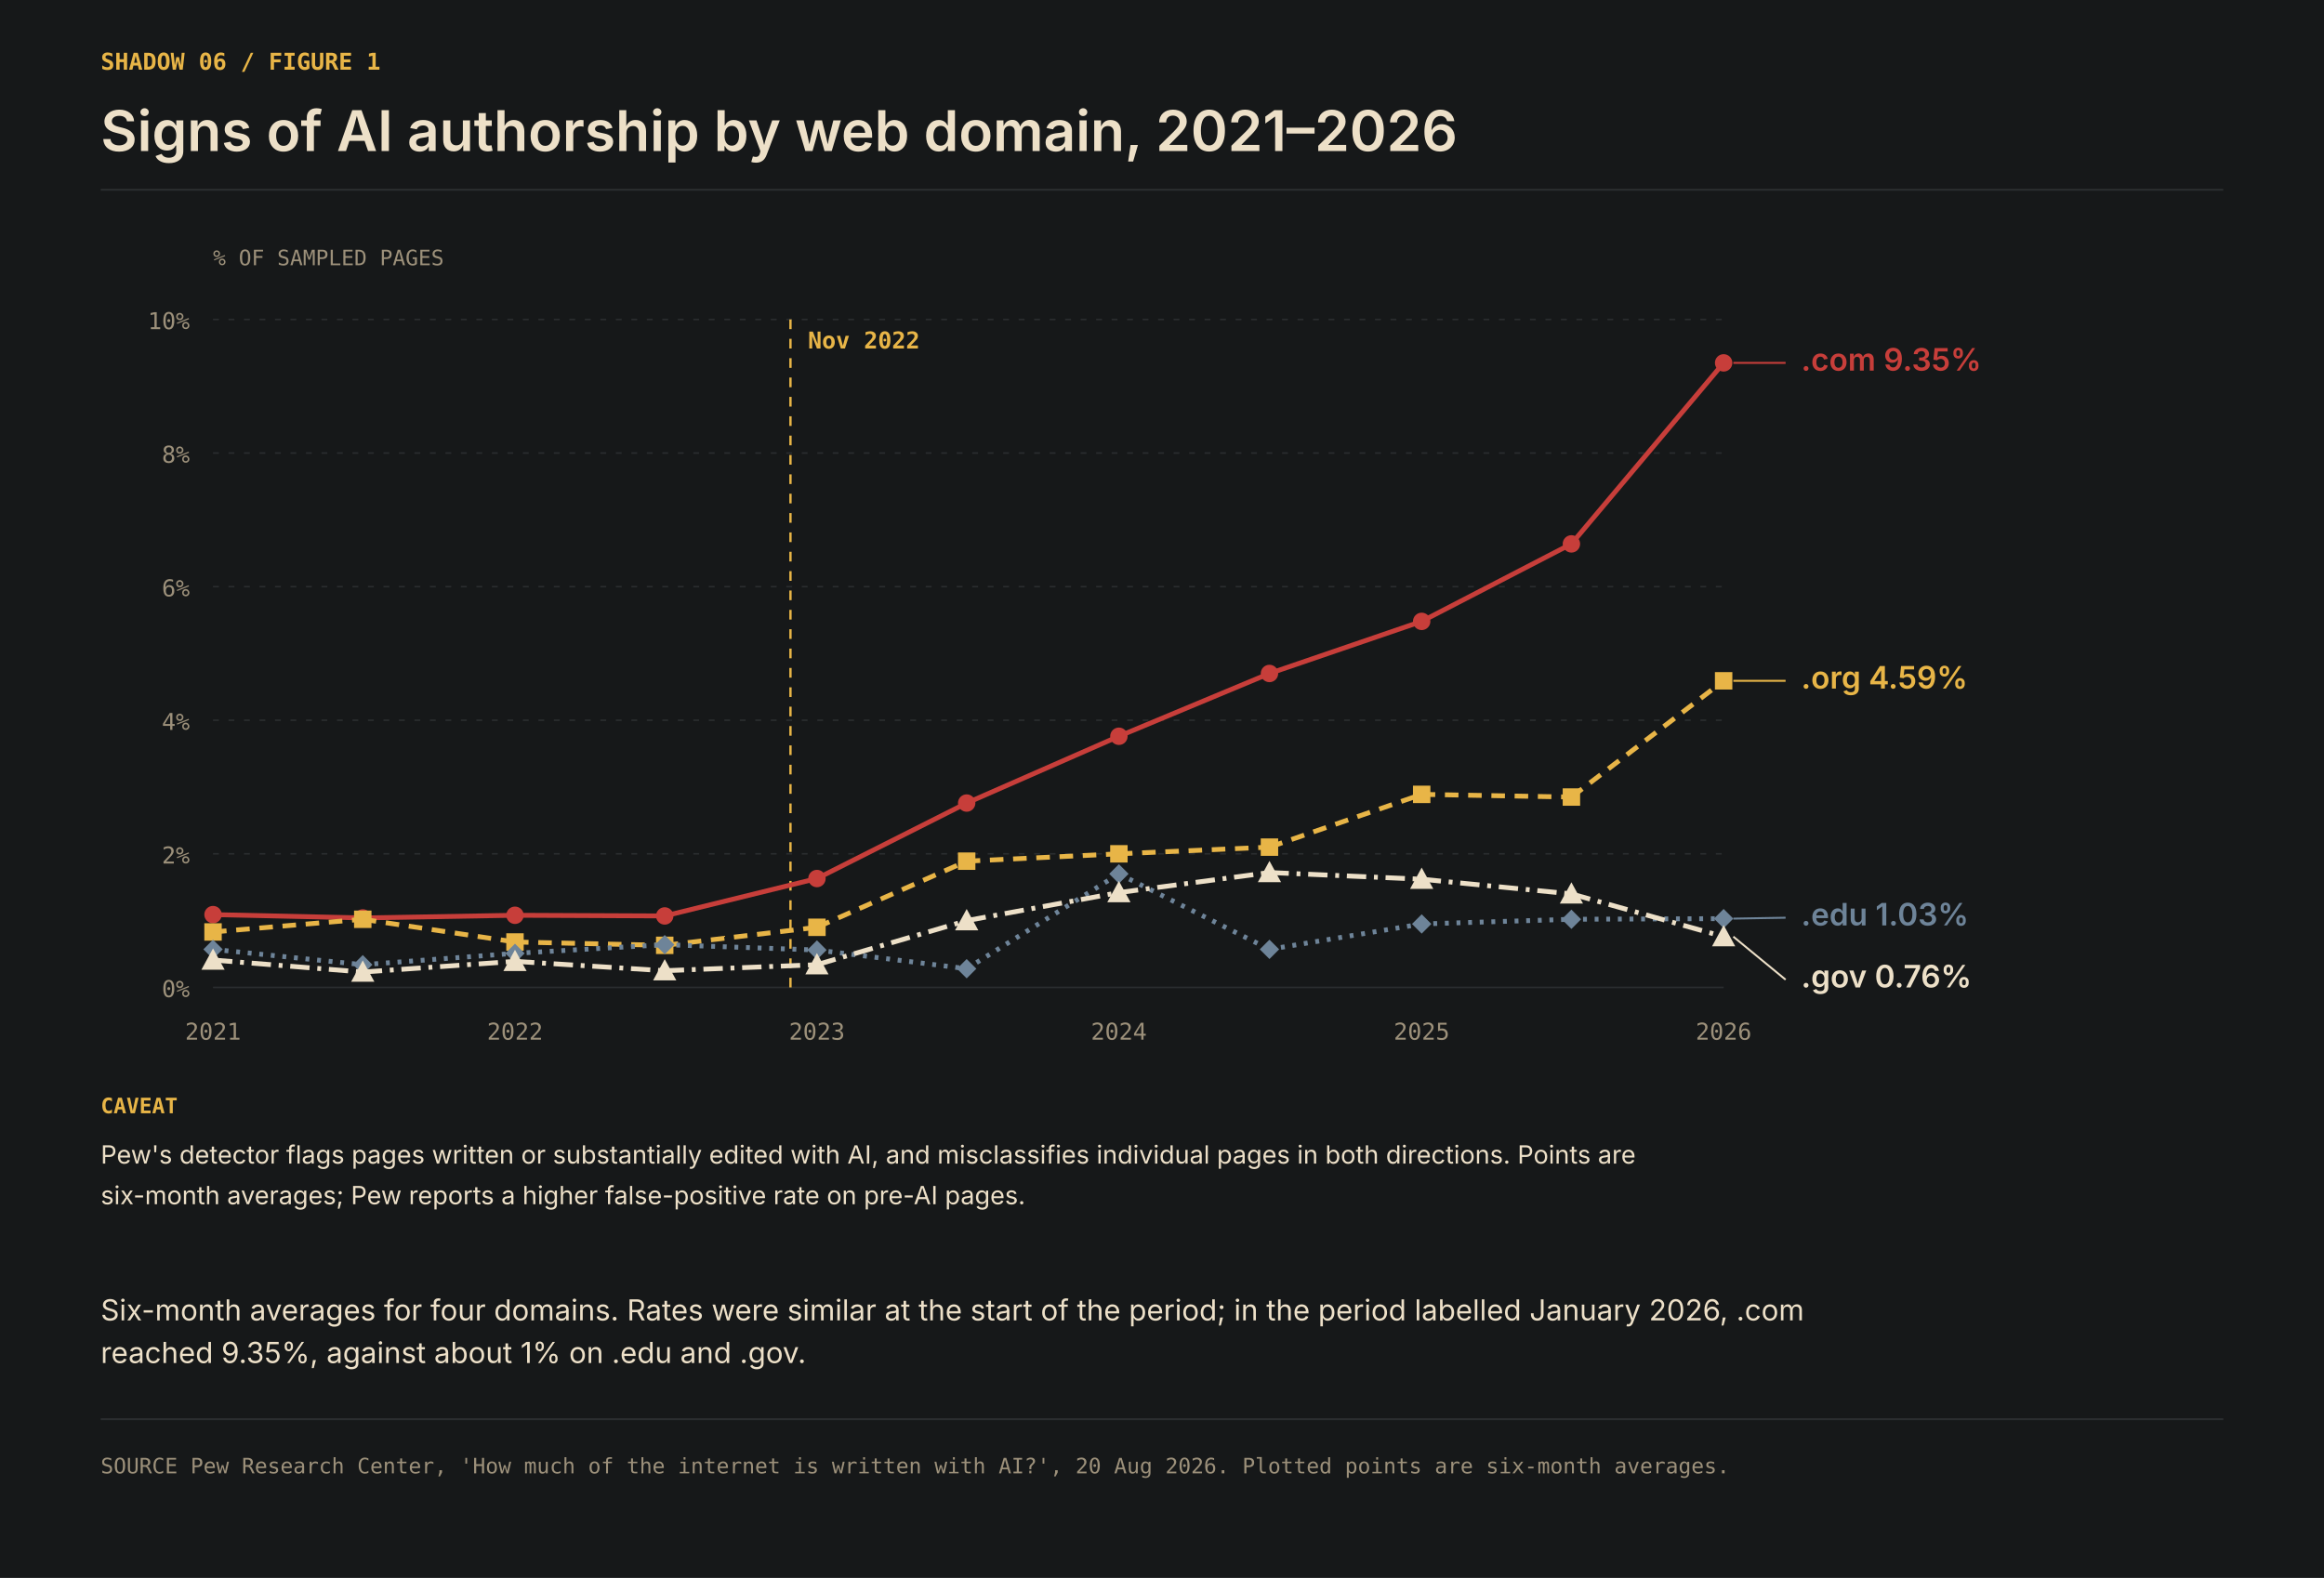
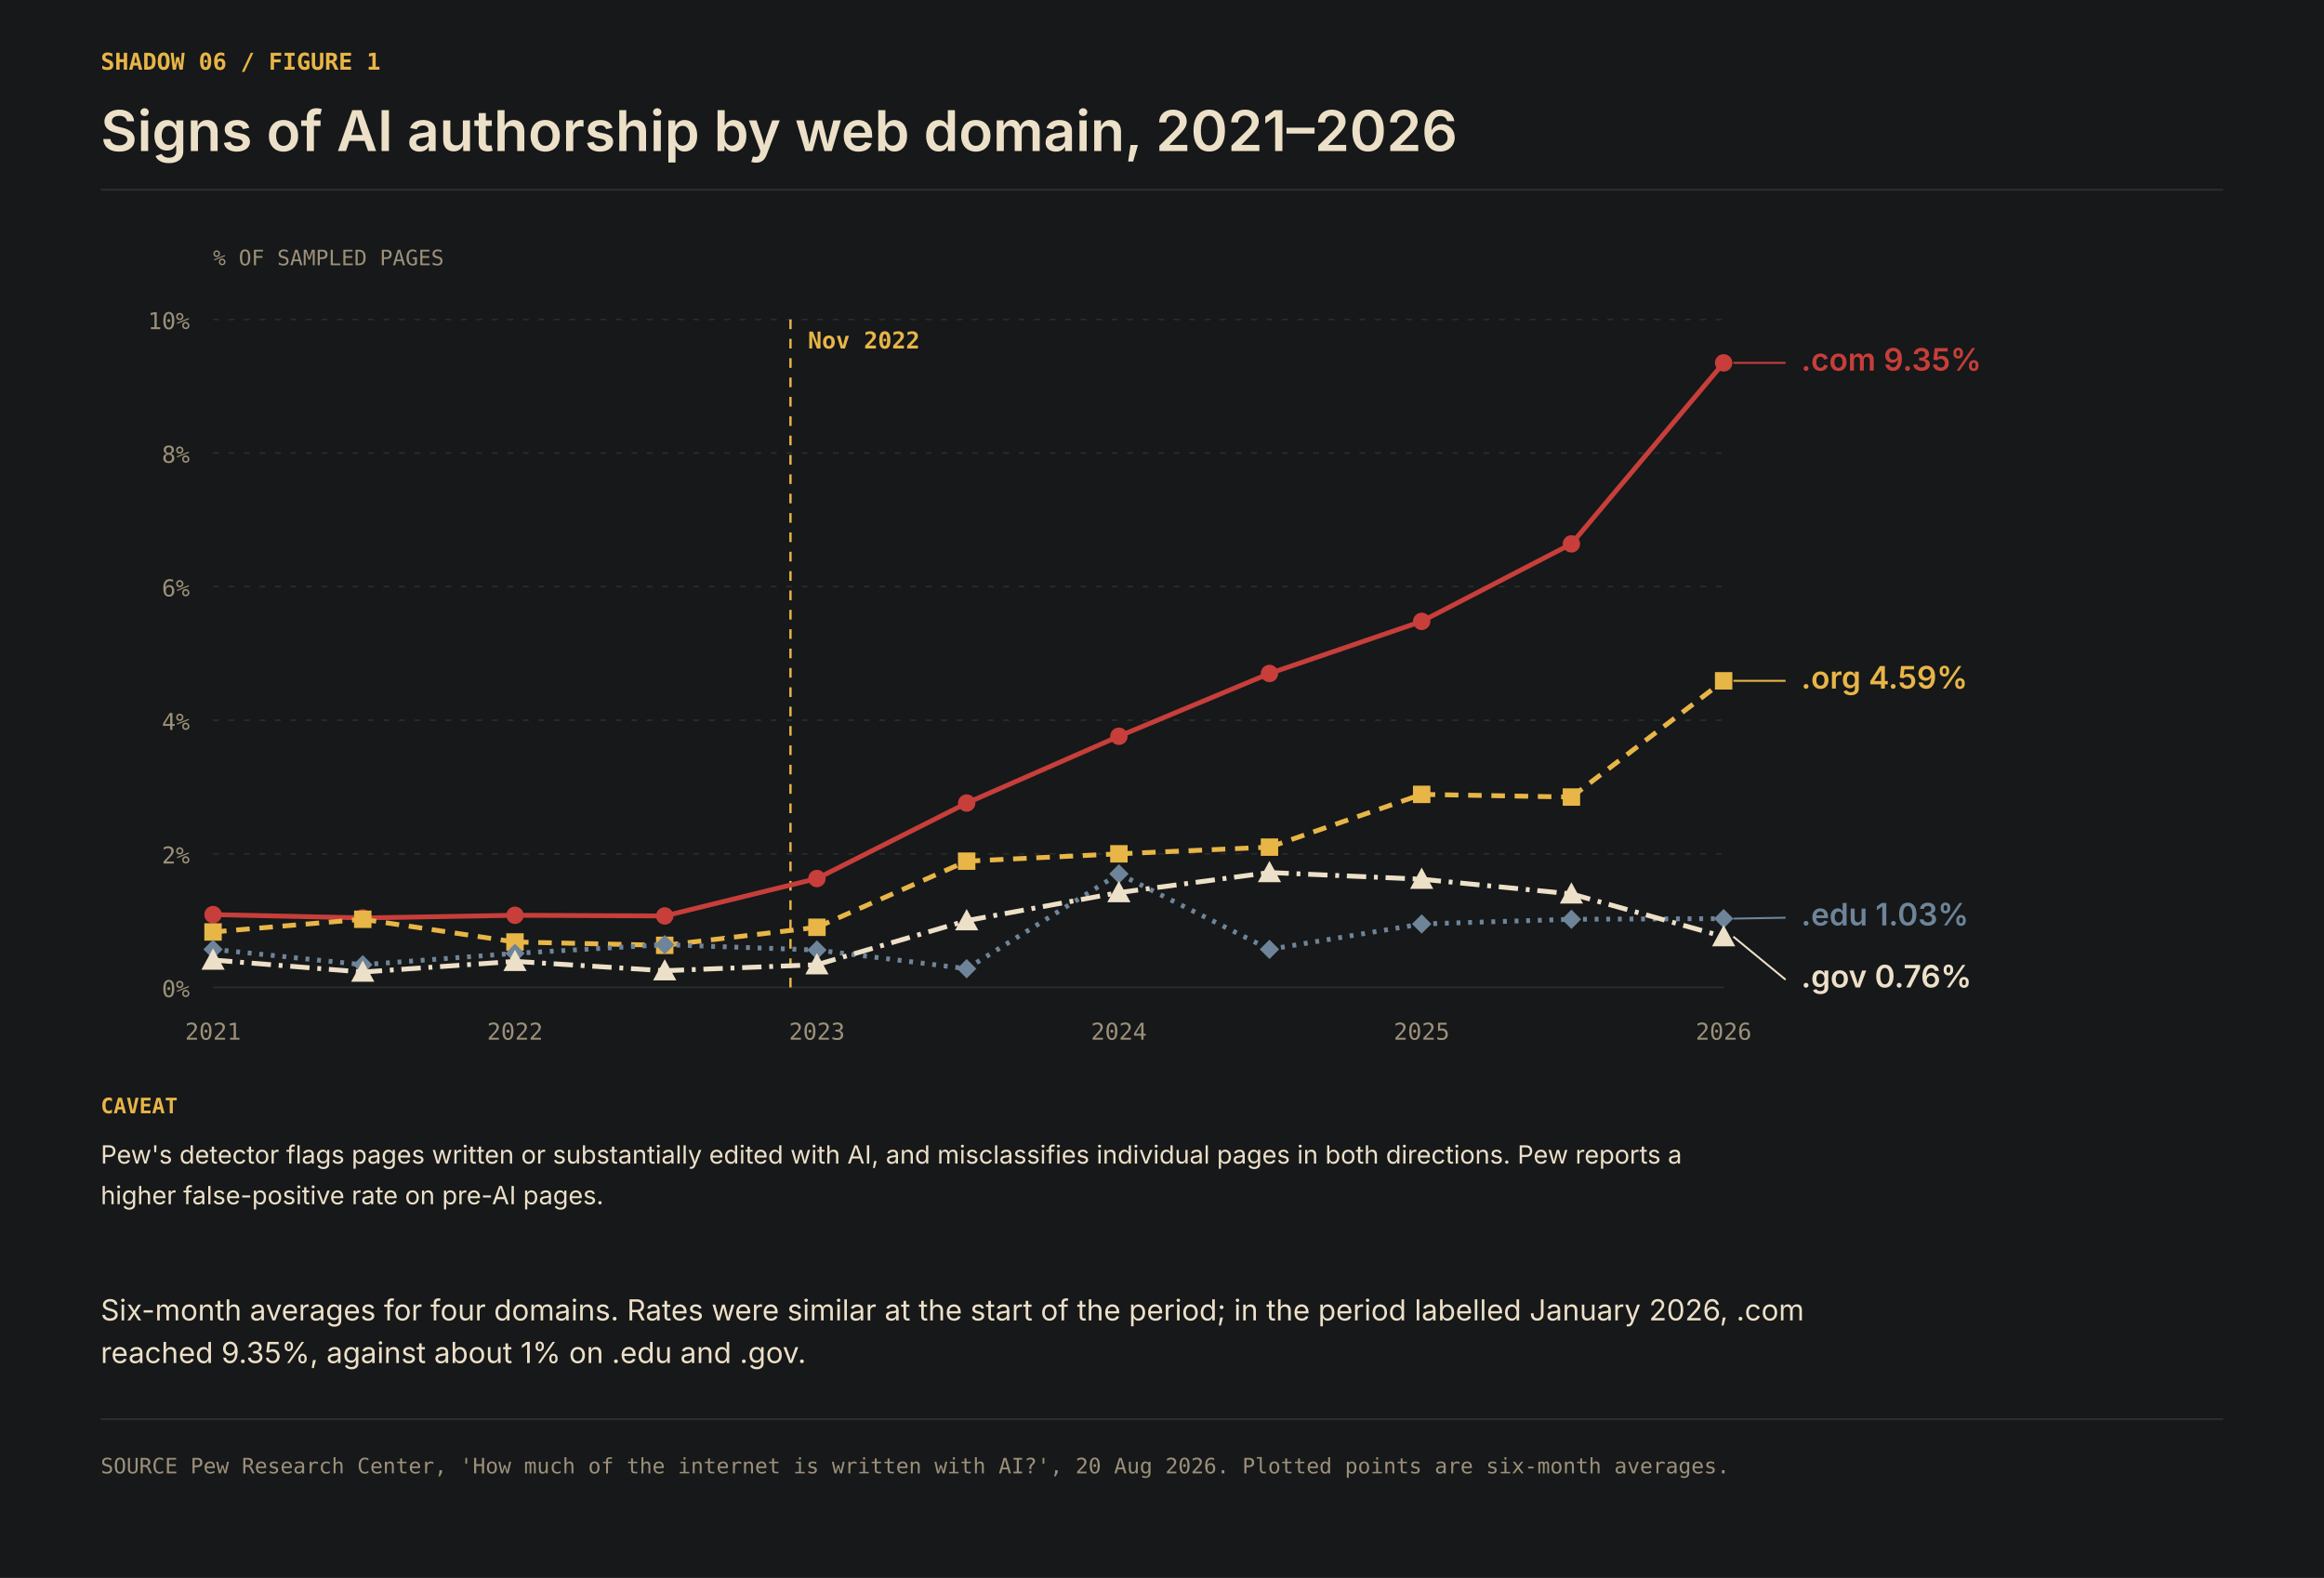
<svg xmlns="http://www.w3.org/2000/svg" width="1200" height="815" viewBox="0 0 1200 815" role="img" aria-labelledby="title desc">
  <rect width="1200" height="815" fill="#161819" />
  <text x="52" y="36" fill="#E8B547" font-family="JetBrains Mono,monospace" font-size="12" font-weight="600" text-anchor="start">SHADOW 06  /  FIGURE 1</text>
  <text x="52" y="78" fill="#EDE0C8" font-family="Inter,Arial,sans-serif" font-size="29" font-weight="600" text-anchor="start">Signs of AI authorship by web domain, 2021–2026</text>
  <line x1="52" y1="98" x2="1148" y2="98" stroke="#2A2D2F" stroke-width="1" />
  <text x="110" y="137" fill="#9C907A" font-family="JetBrains Mono,monospace" font-size="11" font-weight="400" text-anchor="start">% OF SAMPLED PAGES</text>
  <line x1="110" y1="510" x2="890" y2="510" stroke="#2A2D2F" stroke-width="0.8" />
  <text x="98" y="515" fill="#9C907A" font-family="JetBrains Mono,monospace" font-size="12" font-weight="400" text-anchor="end">0%</text>
  <line x1="110" y1="441" x2="890" y2="441" stroke="#2A2D2F" stroke-width="0.8" stroke-dasharray="3 5" />
  <text x="98" y="446" fill="#9C907A" font-family="JetBrains Mono,monospace" font-size="12" font-weight="400" text-anchor="end">2%</text>
  <line x1="110" y1="372" x2="890" y2="372" stroke="#2A2D2F" stroke-width="0.8" stroke-dasharray="3 5" />
  <text x="98" y="377" fill="#9C907A" font-family="JetBrains Mono,monospace" font-size="12" font-weight="400" text-anchor="end">4%</text>
  <line x1="110" y1="303" x2="890" y2="303" stroke="#2A2D2F" stroke-width="0.8" stroke-dasharray="3 5" />
  <text x="98" y="308" fill="#9C907A" font-family="JetBrains Mono,monospace" font-size="12" font-weight="400" text-anchor="end">6%</text>
  <line x1="110" y1="234" x2="890" y2="234" stroke="#2A2D2F" stroke-width="0.8" stroke-dasharray="3 5" />
  <text x="98" y="239" fill="#9C907A" font-family="JetBrains Mono,monospace" font-size="12" font-weight="400" text-anchor="end">8%</text>
  <line x1="110" y1="165" x2="890" y2="165" stroke="#2A2D2F" stroke-width="0.8" stroke-dasharray="3 5" />
  <text x="98" y="170" fill="#9C907A" font-family="JetBrains Mono,monospace" font-size="12" font-weight="400" text-anchor="end">10%</text>
  <text x="110" y="537" fill="#9C907A" font-family="JetBrains Mono,monospace" font-size="12" font-weight="400" text-anchor="middle">2021</text>
  <text x="265.915" y="537" fill="#9C907A" font-family="JetBrains Mono,monospace" font-size="12" font-weight="400" text-anchor="middle">2022</text>
  <text x="421.829" y="537" fill="#9C907A" font-family="JetBrains Mono,monospace" font-size="12" font-weight="400" text-anchor="middle">2023</text>
  <text x="577.744" y="537" fill="#9C907A" font-family="JetBrains Mono,monospace" font-size="12" font-weight="400" text-anchor="middle">2024</text>
  <text x="734.085" y="537" fill="#9C907A" font-family="JetBrains Mono,monospace" font-size="12" font-weight="400" text-anchor="middle">2025</text>
  <text x="890" y="537" fill="#9C907A" font-family="JetBrains Mono,monospace" font-size="12" font-weight="400" text-anchor="middle">2026</text>
  <line x1="408.16" y1="165" x2="408.16" y2="510" stroke="#E8B547" stroke-width="1.2" stroke-dasharray="5 5" />
  <text x="417.16" y="180" fill="#E8B547" font-family="JetBrains Mono,monospace" font-size="12" font-weight="600" text-anchor="start">Nov 2022</text>
  <line x1="110" y1="472.395" x2="187.317" y2="474.12" stroke="#C73E3A" stroke-width="2.5" />
  <line x1="187.317" y1="474.12" x2="265.915" y2="472.74" stroke="#C73E3A" stroke-width="2.5" />
  <line x1="265.915" y1="472.74" x2="343.231" y2="473.085" stroke="#C73E3A" stroke-width="2.5" />
  <line x1="343.231" y1="473.085" x2="421.829" y2="453.765" stroke="#C73E3A" stroke-width="2.5" />
  <line x1="421.829" y1="453.765" x2="499.146" y2="414.78" stroke="#C73E3A" stroke-width="2.5" />
  <line x1="499.146" y1="414.78" x2="577.744" y2="380.28" stroke="#C73E3A" stroke-width="2.5" />
  <line x1="577.744" y1="380.28" x2="655.487" y2="347.85" stroke="#C73E3A" stroke-width="2.5" />
  <line x1="655.487" y1="347.85" x2="734.085" y2="320.94" stroke="#C73E3A" stroke-width="2.5" />
  <line x1="734.085" y1="320.94" x2="811.402" y2="280.92" stroke="#C73E3A" stroke-width="2.5" />
  <line x1="811.402" y1="280.92" x2="890" y2="187.425" stroke="#C73E3A" stroke-width="2.5" />
  <circle cx="110" cy="472.395" r="4.5" fill="#C73E3A" data-row="0" data-field="com" data-value="1.09" data-x="110" data-y="472.395" />
  <circle cx="187.317" cy="474.12" r="4.5" fill="#C73E3A" data-row="1" data-field="com" data-value="1.04" data-x="187.317" data-y="474.12" />
  <circle cx="265.915" cy="472.74" r="4.5" fill="#C73E3A" data-row="2" data-field="com" data-value="1.08" data-x="265.915" data-y="472.74" />
  <circle cx="343.231" cy="473.085" r="4.5" fill="#C73E3A" data-row="3" data-field="com" data-value="1.07" data-x="343.231" data-y="473.085" />
  <circle cx="421.829" cy="453.765" r="4.5" fill="#C73E3A" data-row="4" data-field="com" data-value="1.63" data-x="421.829" data-y="453.765" />
  <circle cx="499.146" cy="414.78" r="4.5" fill="#C73E3A" data-row="5" data-field="com" data-value="2.76" data-x="499.146" data-y="414.78" />
  <circle cx="577.744" cy="380.28" r="4.5" fill="#C73E3A" data-row="6" data-field="com" data-value="3.76" data-x="577.744" data-y="380.28" />
  <circle cx="655.487" cy="347.85" r="4.5" fill="#C73E3A" data-row="7" data-field="com" data-value="4.7" data-x="655.487" data-y="347.85" />
  <circle cx="734.085" cy="320.94" r="4.5" fill="#C73E3A" data-row="8" data-field="com" data-value="5.48" data-x="734.085" data-y="320.94" />
  <circle cx="811.402" cy="280.92" r="4.5" fill="#C73E3A" data-row="9" data-field="com" data-value="6.64" data-x="811.402" data-y="280.92" />
  <circle cx="890" cy="187.425" r="4.5" fill="#C73E3A" data-row="10" data-field="com" data-value="9.35" data-x="890" data-y="187.425" />
  <line x1="895" y1="187.425" x2="922" y2="187.425" stroke="#C73E3A" stroke-width="1" />
  <text x="930" y="191.425" fill="#C73E3A" font-family="Inter,Arial,sans-serif" font-size="16" font-weight="600" text-anchor="start">.com 9.35%</text>
  <line x1="110" y1="481.365" x2="187.317" y2="474.81" stroke="#E8B547" stroke-width="2.5" stroke-dasharray="7 5" />
  <line x1="187.317" y1="474.81" x2="265.915" y2="486.54" stroke="#E8B547" stroke-width="2.5" stroke-dasharray="7 5" />
  <line x1="265.915" y1="486.54" x2="343.231" y2="488.265" stroke="#E8B547" stroke-width="2.5" stroke-dasharray="7 5" />
  <line x1="343.231" y1="488.265" x2="421.829" y2="478.95" stroke="#E8B547" stroke-width="2.5" stroke-dasharray="7 5" />
  <line x1="421.829" y1="478.95" x2="499.146" y2="444.795" stroke="#E8B547" stroke-width="2.5" stroke-dasharray="7 5" />
  <line x1="499.146" y1="444.795" x2="577.744" y2="441" stroke="#E8B547" stroke-width="2.5" stroke-dasharray="7 5" />
  <line x1="577.744" y1="441" x2="655.487" y2="437.55" stroke="#E8B547" stroke-width="2.5" stroke-dasharray="7 5" />
  <line x1="655.487" y1="437.55" x2="734.085" y2="410.295" stroke="#E8B547" stroke-width="2.5" stroke-dasharray="7 5" />
  <line x1="734.085" y1="410.295" x2="811.402" y2="411.675" stroke="#E8B547" stroke-width="2.5" stroke-dasharray="7 5" />
  <line x1="811.402" y1="411.675" x2="890" y2="351.645" stroke="#E8B547" stroke-width="2.5" stroke-dasharray="7 5" />
  <rect x="105.5" y="476.865" width="9" height="9" fill="#E8B547" data-row="0" data-field="org" data-value="0.83" data-x="110" data-y="481.365" />
  <rect x="182.817" y="470.31" width="9" height="9" fill="#E8B547" data-row="1" data-field="org" data-value="1.02" data-x="187.317" data-y="474.81" />
  <rect x="261.415" y="482.04" width="9" height="9" fill="#E8B547" data-row="2" data-field="org" data-value="0.68" data-x="265.915" data-y="486.54" />
  <rect x="338.731" y="483.765" width="9" height="9" fill="#E8B547" data-row="3" data-field="org" data-value="0.63" data-x="343.231" data-y="488.265" />
  <rect x="417.329" y="474.45" width="9" height="9" fill="#E8B547" data-row="4" data-field="org" data-value="0.9" data-x="421.829" data-y="478.95" />
  <rect x="494.646" y="440.295" width="9" height="9" fill="#E8B547" data-row="5" data-field="org" data-value="1.89" data-x="499.146" data-y="444.795" />
  <rect x="573.244" y="436.5" width="9" height="9" fill="#E8B547" data-row="6" data-field="org" data-value="2" data-x="577.744" data-y="441" />
  <rect x="650.987" y="433.05" width="9" height="9" fill="#E8B547" data-row="7" data-field="org" data-value="2.1" data-x="655.487" data-y="437.55" />
  <rect x="729.585" y="405.795" width="9" height="9" fill="#E8B547" data-row="8" data-field="org" data-value="2.89" data-x="734.085" data-y="410.295" />
  <rect x="806.902" y="407.175" width="9" height="9" fill="#E8B547" data-row="9" data-field="org" data-value="2.85" data-x="811.402" data-y="411.675" />
  <rect x="885.5" y="347.145" width="9" height="9" fill="#E8B547" data-row="10" data-field="org" data-value="4.59" data-x="890" data-y="351.645" />
  <line x1="895" y1="351.645" x2="922" y2="351.645" stroke="#E8B547" stroke-width="1" />
  <text x="930" y="355.645" fill="#E8B547" font-family="Inter,Arial,sans-serif" font-size="16" font-weight="600" text-anchor="start">.org 4.59%</text>
  <line x1="110" y1="490.335" x2="187.317" y2="498.27" stroke="#6E8499" stroke-width="2.5" stroke-dasharray="2 4" />
  <line x1="187.317" y1="498.27" x2="265.915" y2="492.405" stroke="#6E8499" stroke-width="2.5" stroke-dasharray="2 4" />
  <line x1="265.915" y1="492.405" x2="343.231" y2="487.92" stroke="#6E8499" stroke-width="2.5" stroke-dasharray="2 4" />
  <line x1="343.231" y1="487.92" x2="421.829" y2="490.68" stroke="#6E8499" stroke-width="2.5" stroke-dasharray="2 4" />
  <line x1="421.829" y1="490.68" x2="499.146" y2="500.34" stroke="#6E8499" stroke-width="2.5" stroke-dasharray="2 4" />
  <line x1="499.146" y1="500.34" x2="577.744" y2="451.35" stroke="#6E8499" stroke-width="2.5" stroke-dasharray="2 4" />
  <line x1="577.744" y1="451.35" x2="655.487" y2="490.335" stroke="#6E8499" stroke-width="2.5" stroke-dasharray="2 4" />
  <line x1="655.487" y1="490.335" x2="734.085" y2="477.225" stroke="#6E8499" stroke-width="2.5" stroke-dasharray="2 4" />
  <line x1="734.085" y1="477.225" x2="811.402" y2="474.81" stroke="#6E8499" stroke-width="2.5" stroke-dasharray="2 4" />
  <line x1="811.402" y1="474.81" x2="890" y2="474.465" stroke="#6E8499" stroke-width="2.5" stroke-dasharray="2 4" />
  <path d="M 110 485.335 L 115 490.335 L 110 495.335 L 105 490.335 Z" fill="#6E8499" data-row="0" data-field="edu" data-value="0.57" data-x="110" data-y="490.335" />
  <path d="M 187.317 493.27 L 192.317 498.27 L 187.317 503.27 L 182.317 498.27 Z" fill="#6E8499" data-row="1" data-field="edu" data-value="0.34" data-x="187.317" data-y="498.27" />
  <path d="M 265.915 487.405 L 270.915 492.405 L 265.915 497.405 L 260.915 492.405 Z" fill="#6E8499" data-row="2" data-field="edu" data-value="0.51" data-x="265.915" data-y="492.405" />
  <path d="M 343.231 482.92 L 348.231 487.92 L 343.231 492.92 L 338.231 487.92 Z" fill="#6E8499" data-row="3" data-field="edu" data-value="0.64" data-x="343.231" data-y="487.92" />
  <path d="M 421.829 485.68 L 426.829 490.68 L 421.829 495.68 L 416.829 490.68 Z" fill="#6E8499" data-row="4" data-field="edu" data-value="0.56" data-x="421.829" data-y="490.68" />
  <path d="M 499.146 495.34 L 504.146 500.34 L 499.146 505.34 L 494.146 500.34 Z" fill="#6E8499" data-row="5" data-field="edu" data-value="0.28" data-x="499.146" data-y="500.34" />
  <path d="M 577.744 446.35 L 582.744 451.35 L 577.744 456.35 L 572.744 451.35 Z" fill="#6E8499" data-row="6" data-field="edu" data-value="1.7" data-x="577.744" data-y="451.35" />
  <path d="M 655.487 485.335 L 660.487 490.335 L 655.487 495.335 L 650.487 490.335 Z" fill="#6E8499" data-row="7" data-field="edu" data-value="0.57" data-x="655.487" data-y="490.335" />
  <path d="M 734.085 472.225 L 739.085 477.225 L 734.085 482.225 L 729.085 477.225 Z" fill="#6E8499" data-row="8" data-field="edu" data-value="0.95" data-x="734.085" data-y="477.225" />
  <path d="M 811.402 469.81 L 816.402 474.81 L 811.402 479.81 L 806.402 474.81 Z" fill="#6E8499" data-row="9" data-field="edu" data-value="1.02" data-x="811.402" data-y="474.81" />
  <path d="M 890 469.465 L 895 474.465 L 890 479.465 L 885 474.465 Z" fill="#6E8499" data-row="10" data-field="edu" data-value="1.03" data-x="890" data-y="474.465" />
  <line x1="895" y1="474.465" x2="922" y2="474" stroke="#6E8499" stroke-width="1" />
  <text x="930" y="478" fill="#6E8499" font-family="Inter,Arial,sans-serif" font-size="16" font-weight="600" text-anchor="start">.edu 1.03%</text>
  <line x1="110" y1="495.855" x2="187.317" y2="502.065" stroke="#EDE0C8" stroke-width="2.5" stroke-dasharray="10 4 2 4" />
  <line x1="187.317" y1="502.065" x2="265.915" y2="496.545" stroke="#EDE0C8" stroke-width="2.5" stroke-dasharray="10 4 2 4" />
  <line x1="265.915" y1="496.545" x2="343.231" y2="501.375" stroke="#EDE0C8" stroke-width="2.5" stroke-dasharray="10 4 2 4" />
  <line x1="343.231" y1="501.375" x2="421.829" y2="498.27" stroke="#EDE0C8" stroke-width="2.5" stroke-dasharray="10 4 2 4" />
  <line x1="421.829" y1="498.27" x2="499.146" y2="475.5" stroke="#EDE0C8" stroke-width="2.5" stroke-dasharray="10 4 2 4" />
  <line x1="499.146" y1="475.5" x2="577.744" y2="461.01" stroke="#EDE0C8" stroke-width="2.5" stroke-dasharray="10 4 2 4" />
  <line x1="577.744" y1="461.01" x2="655.487" y2="450.66" stroke="#EDE0C8" stroke-width="2.5" stroke-dasharray="10 4 2 4" />
  <line x1="655.487" y1="450.66" x2="734.085" y2="454.11" stroke="#EDE0C8" stroke-width="2.5" stroke-dasharray="10 4 2 4" />
  <line x1="734.085" y1="454.11" x2="811.402" y2="461.7" stroke="#EDE0C8" stroke-width="2.5" stroke-dasharray="10 4 2 4" />
  <line x1="811.402" y1="461.7" x2="890" y2="483.78" stroke="#EDE0C8" stroke-width="2.5" stroke-dasharray="10 4 2 4" />
  <path d="M 110 489.855 L 116 500.855 L 104 500.855 Z" fill="#EDE0C8" data-row="0" data-field="gov" data-value="0.41" data-x="110" data-y="495.855" />
  <path d="M 187.317 496.065 L 193.317 507.065 L 181.317 507.065 Z" fill="#EDE0C8" data-row="1" data-field="gov" data-value="0.23" data-x="187.317" data-y="502.065" />
  <path d="M 265.915 490.545 L 271.915 501.545 L 259.915 501.545 Z" fill="#EDE0C8" data-row="2" data-field="gov" data-value="0.39" data-x="265.915" data-y="496.545" />
  <path d="M 343.231 495.375 L 349.231 506.375 L 337.231 506.375 Z" fill="#EDE0C8" data-row="3" data-field="gov" data-value="0.25" data-x="343.231" data-y="501.375" />
  <path d="M 421.829 492.27 L 427.829 503.27 L 415.829 503.27 Z" fill="#EDE0C8" data-row="4" data-field="gov" data-value="0.34" data-x="421.829" data-y="498.27" />
  <path d="M 499.146 469.5 L 505.146 480.5 L 493.146 480.5 Z" fill="#EDE0C8" data-row="5" data-field="gov" data-value="1" data-x="499.146" data-y="475.5" />
  <path d="M 577.744 455.01 L 583.744 466.01 L 571.744 466.01 Z" fill="#EDE0C8" data-row="6" data-field="gov" data-value="1.42" data-x="577.744" data-y="461.01" />
  <path d="M 655.487 444.66 L 661.487 455.66 L 649.487 455.66 Z" fill="#EDE0C8" data-row="7" data-field="gov" data-value="1.72" data-x="655.487" data-y="450.66" />
  <path d="M 734.085 448.11 L 740.085 459.11 L 728.085 459.11 Z" fill="#EDE0C8" data-row="8" data-field="gov" data-value="1.62" data-x="734.085" data-y="454.11" />
  <path d="M 811.402 455.7 L 817.402 466.7 L 805.402 466.7 Z" fill="#EDE0C8" data-row="9" data-field="gov" data-value="1.4" data-x="811.402" data-y="461.7" />
  <path d="M 890 477.78 L 896 488.78 L 884 488.78 Z" fill="#EDE0C8" data-row="10" data-field="gov" data-value="0.76" data-x="890" data-y="483.78" />
  <line x1="895" y1="483.78" x2="922" y2="506" stroke="#EDE0C8" stroke-width="1" />
  <text x="930" y="510" fill="#EDE0C8" font-family="Inter,Arial,sans-serif" font-size="16" font-weight="600" text-anchor="start">.gov 0.76%</text>
  <text x="52" y="575" fill="#E8B547" font-family="JetBrains Mono,monospace" font-size="11" font-weight="600" text-anchor="start">CAVEAT</text>
-   <text x="52" y="601" fill="#EDE0C8" font-family="Inter,Arial,sans-serif" font-size="13" font-weight="400" text-anchor="start">Pew's detector flags pages written or substantially edited with AI, and misclassifies individual pages in both directions. Points are</text>
-   <text x="52" y="622" fill="#EDE0C8" font-family="Inter,Arial,sans-serif" font-size="13" font-weight="400" text-anchor="start">six-month averages; Pew reports a higher false-positive rate on pre-AI pages.</text>
+   <text x="52" y="601" fill="#EDE0C8" font-family="Inter,Arial,sans-serif" font-size="13" font-weight="400" text-anchor="start">Pew's detector flags pages written or substantially edited with AI, and misclassifies individual pages in both directions. Pew reports a</text>
+   <text x="52" y="622" fill="#EDE0C8" font-family="Inter,Arial,sans-serif" font-size="13" font-weight="400" text-anchor="start">higher false-positive rate on pre-AI pages.</text>
  <g data-text-role="caption">
    <text x="52" y="682" fill="#EDE0C8" font-family="Inter,Arial,sans-serif" font-size="15" font-weight="400" text-anchor="start">Six-month averages for four domains. Rates were similar at the start of the period; in the period labelled January 2026, .com</text>
    <text x="52" y="704" fill="#EDE0C8" font-family="Inter,Arial,sans-serif" font-size="15" font-weight="400" text-anchor="start">reached 9.35%, against about 1% on .edu and .gov.</text>
  </g>
  <g data-text-role="source">
    <line x1="52" y1="733" x2="1148" y2="733" stroke="#2A2D2F" stroke-width="1" />
    <text x="52" y="761" fill="#9C907A" font-family="JetBrains Mono,monospace" font-size="11" font-weight="400" text-anchor="start">SOURCE  Pew Research Center, 'How much of the internet is written with AI?', 20 Aug 2026. Plotted points are six-month averages.</text>
  </g>
</svg>
